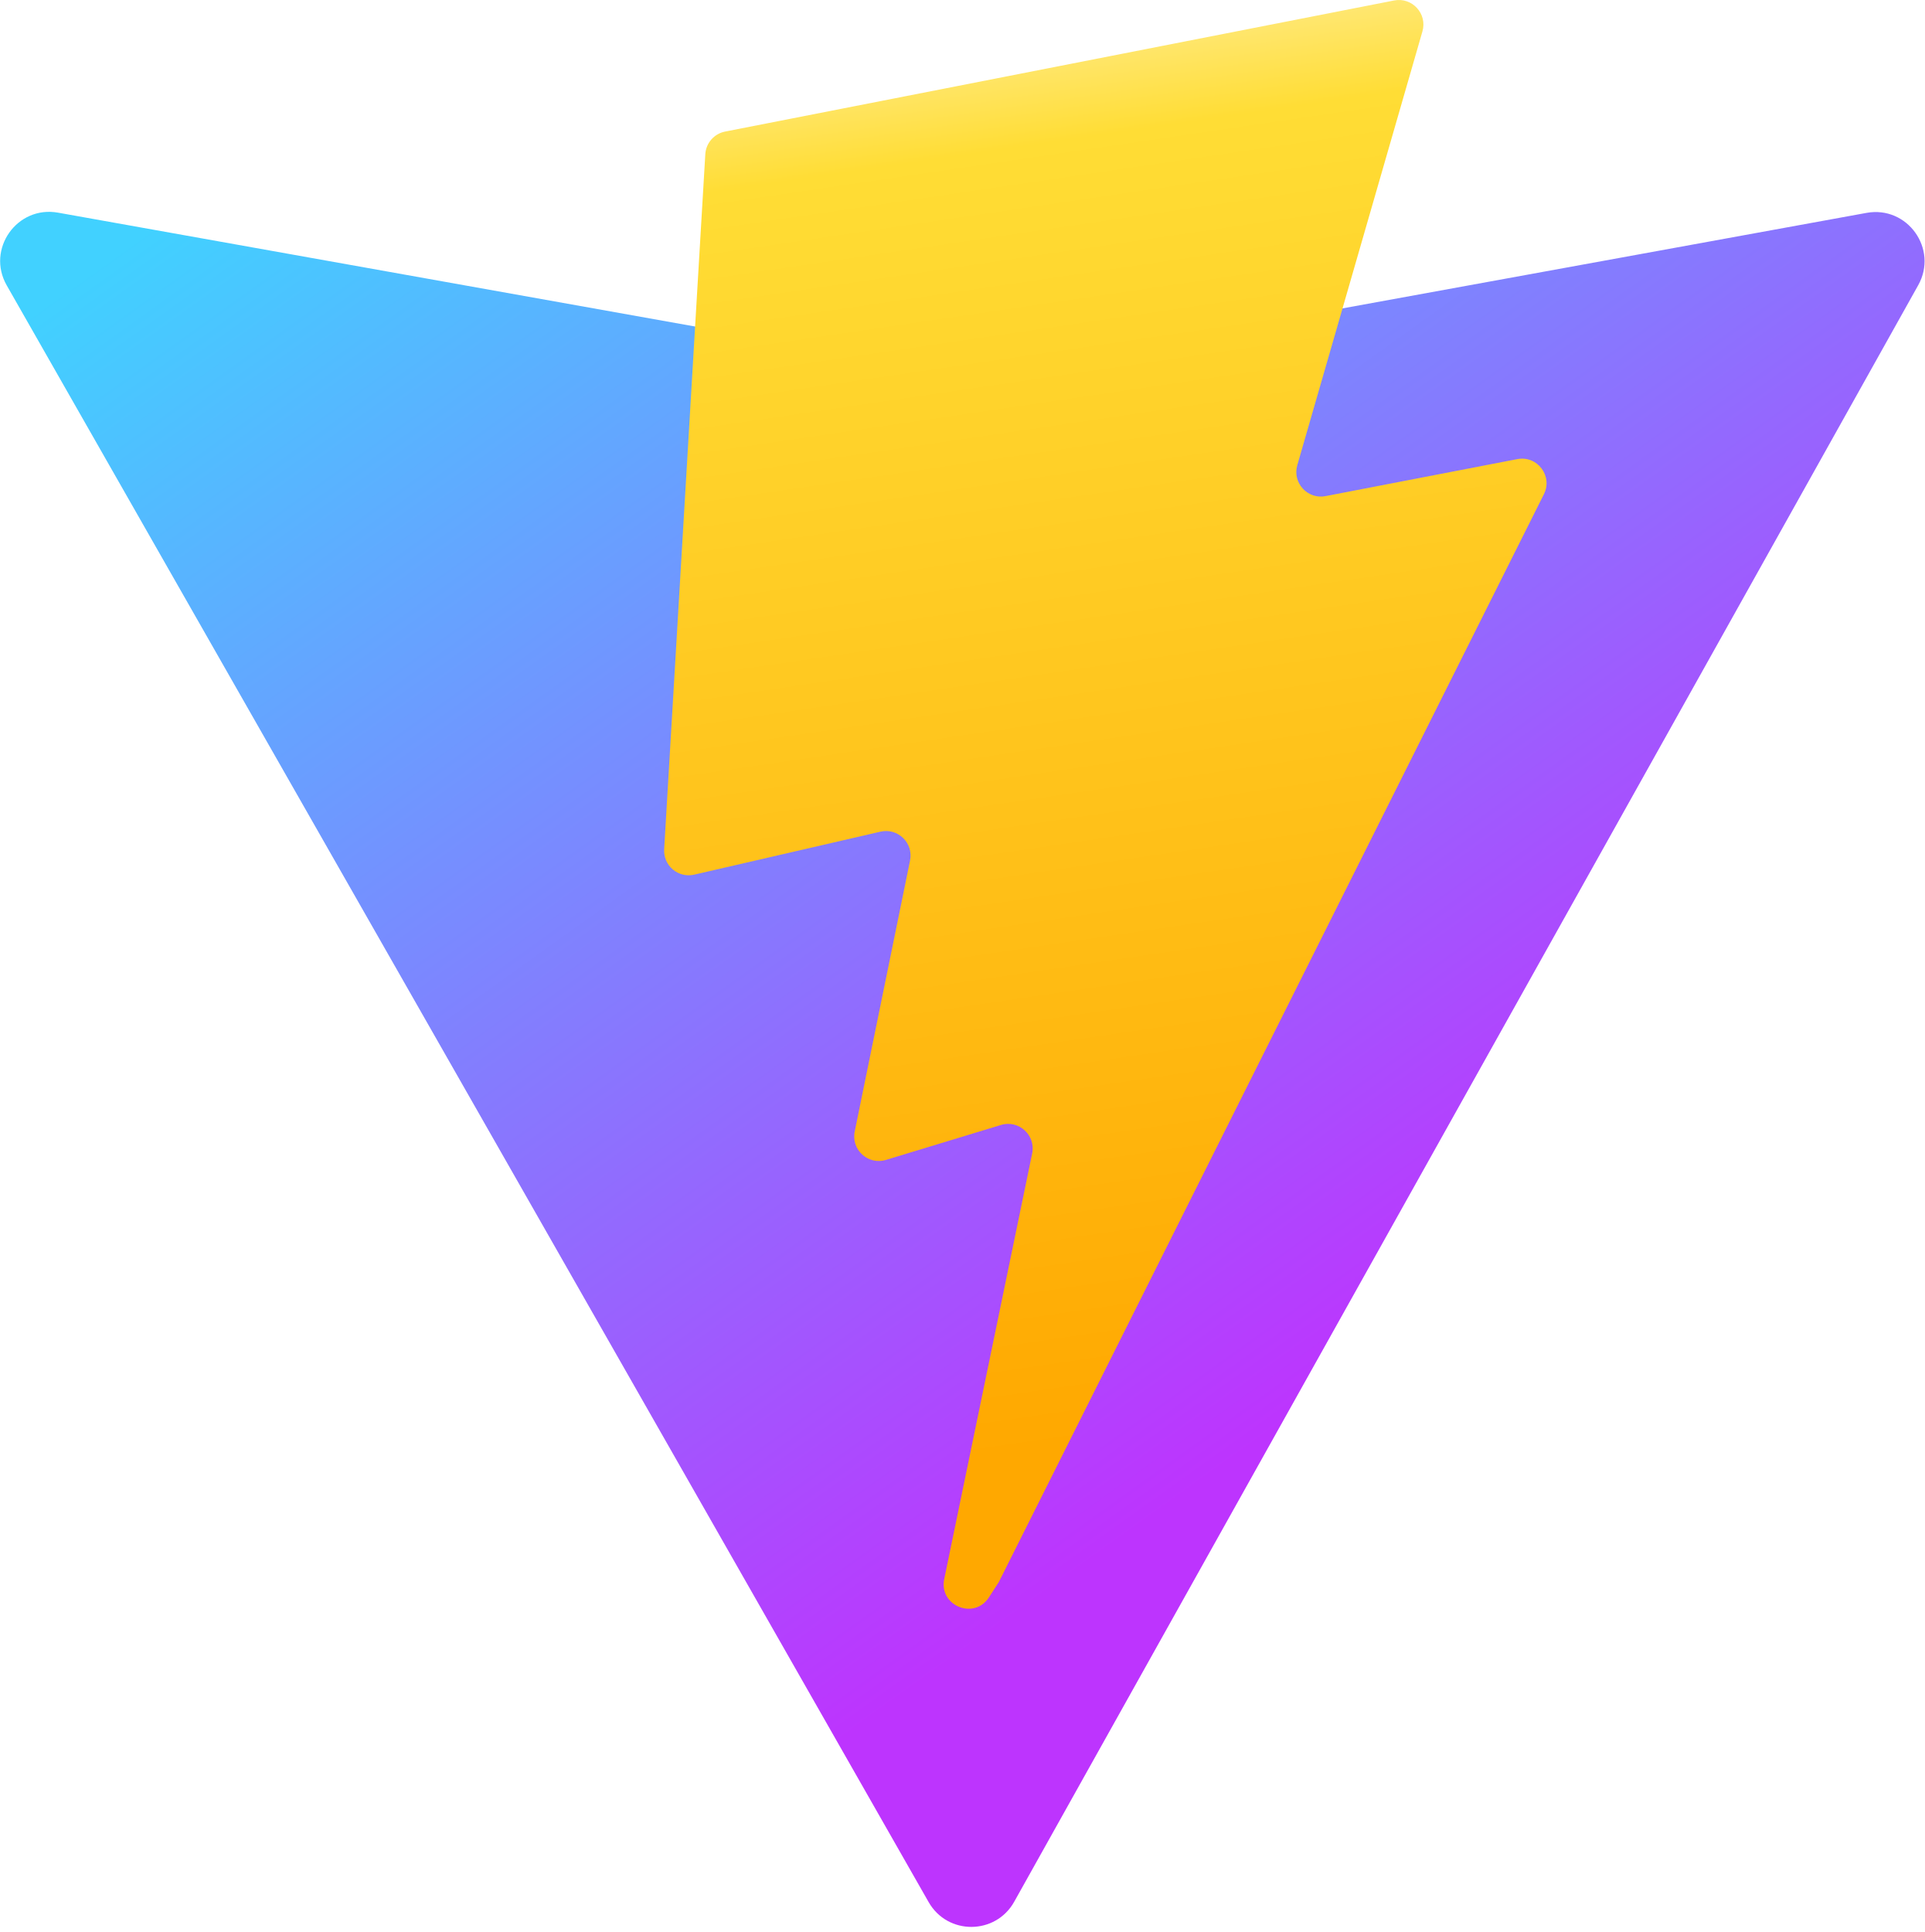
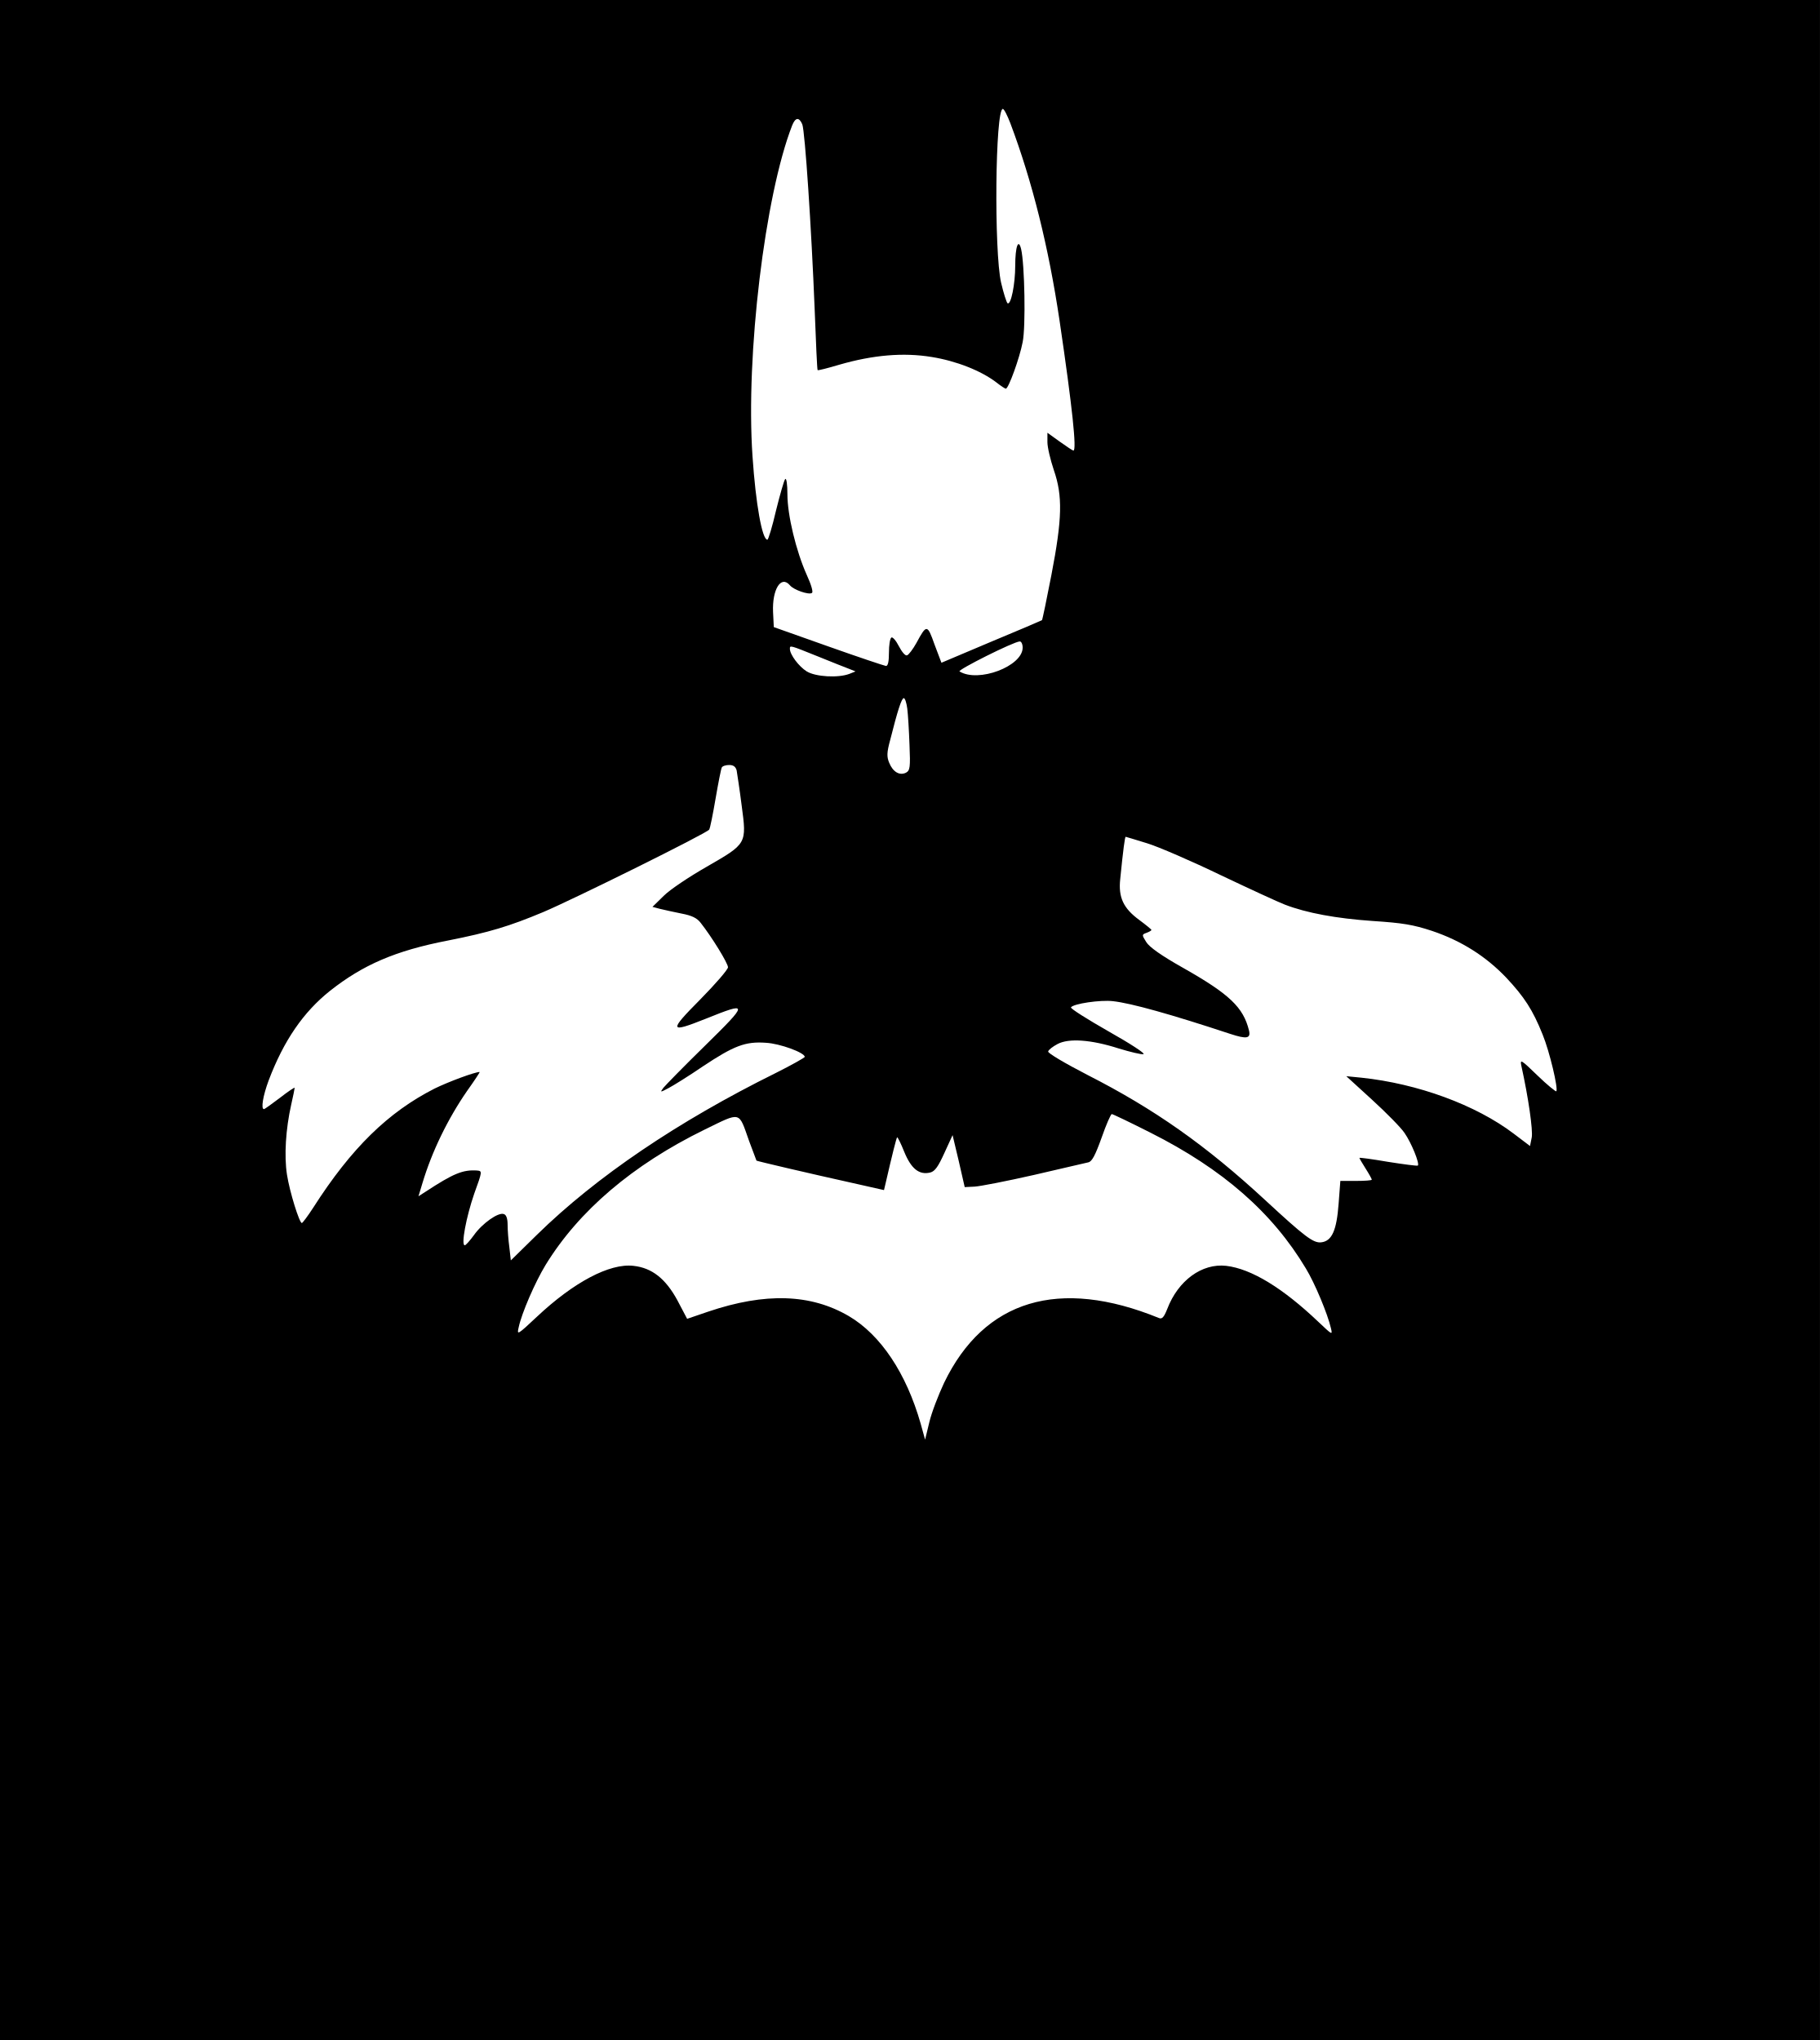
- <svg xmlns="http://www.w3.org/2000/svg" aria-hidden="true" role="img" class="iconify iconify--logos" width="31.88" height="32" preserveAspectRatio="xMidYMid meet" viewBox="0 0 256 257">
-   <defs>
-     <linearGradient id="IconifyId1813088fe1fbc01fb466" x1="-.828%" x2="57.636%" y1="7.652%" y2="78.411%">
-       <stop offset="0%" stop-color="#41D1FF" />
-       <stop offset="100%" stop-color="#BD34FE" />
-     </linearGradient>
-     <linearGradient id="IconifyId1813088fe1fbc01fb467" x1="43.376%" x2="50.316%" y1="2.242%" y2="89.03%">
-       <stop offset="0%" stop-color="#FFEA83" />
-       <stop offset="8.333%" stop-color="#FFDD35" />
-       <stop offset="100%" stop-color="#FFA800" />
-     </linearGradient>
-   </defs>
-   <path fill="url(#IconifyId1813088fe1fbc01fb466)" d="M255.153 37.938L134.897 252.976c-2.483 4.44-8.862 4.466-11.382.048L.875 37.958c-2.746-4.814 1.371-10.646 6.827-9.67l120.385 21.517a6.537 6.537 0 0 0 2.322-.004l117.867-21.483c5.438-.991 9.574 4.796 6.877 9.62Z" />
-   <path fill="url(#IconifyId1813088fe1fbc01fb467)" d="M185.432.063L96.44 17.501a3.268 3.268 0 0 0-2.634 3.014l-5.474 92.456a3.268 3.268 0 0 0 3.997 3.378l24.777-5.718c2.318-.535 4.413 1.507 3.936 3.838l-7.361 36.047c-.495 2.426 1.782 4.5 4.151 3.78l15.304-4.649c2.372-.72 4.652 1.36 4.15 3.788l-11.698 56.621c-.732 3.542 3.979 5.473 5.943 2.437l1.313-2.028l72.516-144.72c1.215-2.423-.88-5.186-3.54-4.672l-25.505 4.922c-2.396.462-4.435-1.77-3.759-4.114l16.646-57.705c.677-2.35-1.37-4.583-3.769-4.113Z" />
+ <svg xmlns="http://www.w3.org/2000/svg" version="1.0" width="735pt" height="824pt" viewBox="0 0 735 824" preserveAspectRatio="xMidYMid meet">
+   <g transform="translate(0,824) scale(0.1,-0.1)" fill="#000000" stroke="none">
+     <path d="M0 4120 l0 -4120 3675 0 3675 0 0 4120 0 4120 -3675 0 -3675 0 0 -4120z m4080 3623 c89 -236 155 -502 199 -798 52 -352 70 -525 56 -525 -3 0 -27 16 -55 36 l-50 36 0 -38 c0 -21 12 -71 26 -113 36 -104 34 -196 -10 -424 -19 -98 -36 -180 -38 -182 -1 -1 -94 -41 -205 -87 l-201 -85 -28 74 c-29 82 -32 82 -73 6 -14 -25 -31 -48 -38 -50 -7 -3 -21 14 -33 37 -11 22 -25 38 -30 35 -6 -4 -10 -31 -10 -61 0 -37 -4 -54 -12 -54 -7 1 -112 36 -233 79 l-220 78 -3 61 c-4 91 32 150 68 108 14 -18 76 -40 89 -31 6 3 -3 34 -21 73 -43 96 -78 241 -78 325 0 41 -4 67 -9 62 -5 -6 -21 -63 -37 -127 -15 -65 -31 -118 -35 -118 -21 0 -47 144 -60 337 -28 408 50 1054 160 1336 13 33 28 35 41 5 11 -28 37 -420 50 -747 5 -134 10 -245 12 -246 2 -2 41 8 88 22 135 39 258 50 373 31 99 -16 198 -55 260 -102 19 -15 36 -26 39 -26 11 0 56 125 68 188 13 63 8 314 -6 375 -11 47 -24 11 -24 -66 0 -74 -17 -160 -31 -152 -4 3 -16 40 -26 83 -29 125 -24 702 7 702 5 0 18 -26 30 -57z m50 -2119 c0 -75 -179 -143 -255 -96 -9 6 218 120 243 121 6 1 12 -10 12 -25z m-828 -35 c57 -23 114 -46 128 -51 l25 -10 -25 -10 c-45 -17 -136 -12 -172 10 -32 20 -68 68 -68 91 0 15 -2 16 112 -30z m362 -211 c3 -24 7 -89 9 -146 4 -92 2 -104 -14 -113 -26 -13 -53 3 -68 40 -10 24 -10 41 4 92 30 119 46 169 55 169 5 0 11 -19 14 -42z m-689 -250 c2 -13 12 -76 20 -140 21 -157 22 -155 -141 -249 -70 -40 -148 -92 -173 -117 l-46 -45 30 -8 c17 -4 56 -13 87 -19 42 -8 63 -18 78 -38 45 -57 110 -163 110 -179 0 -9 -50 -67 -112 -130 -128 -129 -126 -137 22 -78 174 70 174 65 -1 -107 -86 -84 -162 -162 -170 -172 -14 -19 -13 -19 21 -1 19 10 82 49 139 88 125 83 171 101 254 95 57 -3 157 -40 157 -57 0 -3 -53 -33 -117 -65 -396 -196 -725 -419 -964 -653 l-106 -104 -6 53 c-4 29 -7 70 -7 91 0 24 -5 40 -15 43 -22 9 -88 -38 -121 -85 -16 -22 -33 -41 -37 -41 -16 0 6 115 38 208 33 91 33 92 12 94 -58 4 -96 -12 -209 -86 l-28 -18 16 53 c38 127 102 259 180 372 30 42 53 77 51 77 -20 0 -127 -40 -182 -67 -187 -95 -336 -240 -490 -481 -22 -34 -43 -62 -46 -62 -10 0 -49 125 -60 195 -12 77 -5 185 17 283 8 35 14 65 14 68 0 3 -27 -15 -59 -40 -33 -25 -62 -46 -65 -46 -13 0 -4 54 19 116 61 161 140 276 248 362 133 105 264 162 476 203 167 33 249 58 385 115 121 51 662 319 670 333 4 6 15 62 26 126 11 64 22 120 25 125 3 6 17 10 30 10 17 0 26 -7 30 -22z m1657 -294 c46 -14 180 -72 298 -129 118 -56 235 -110 259 -119 88 -34 209 -56 354 -66 122 -8 164 -15 240 -40 119 -40 218 -103 300 -189 73 -78 107 -130 147 -230 28 -68 64 -220 55 -229 -2 -2 -37 26 -76 64 -66 64 -71 67 -65 39 29 -131 47 -260 42 -289 l-7 -35 -66 50 c-153 116 -387 202 -615 226 l-61 6 104 -95 c58 -53 117 -113 131 -134 28 -40 62 -124 54 -132 -3 -2 -57 5 -120 15 -64 11 -116 18 -116 16 0 -2 11 -21 25 -43 14 -22 25 -42 25 -45 0 -3 -29 -5 -64 -5 l-63 0 -7 -92 c-8 -108 -27 -151 -70 -156 -32 -4 -67 23 -226 170 -240 222 -449 369 -718 506 -93 48 -162 89 -159 95 2 7 19 20 38 30 45 24 135 18 247 -18 46 -14 91 -25 100 -23 9 2 -54 43 -141 92 -86 49 -154 92 -152 97 10 15 119 31 170 25 73 -8 234 -53 473 -132 67 -22 84 -19 76 14 -23 93 -78 146 -265 252 -89 50 -138 85 -150 105 -18 29 -18 30 1 37 11 4 20 9 20 12 0 2 -22 20 -49 40 -64 47 -85 91 -77 165 12 121 19 171 22 171 2 0 40 -12 86 -26z m-1607 -1202 c16 -42 29 -78 30 -80 2 -2 201 -49 413 -96 l102 -23 5 21 c29 126 45 189 48 192 2 2 15 -24 29 -59 28 -68 60 -94 105 -83 19 5 32 24 57 79 l33 72 25 -105 24 -105 40 2 c21 1 129 22 239 47 110 26 209 48 220 51 15 3 28 28 54 100 18 52 37 95 41 95 4 0 75 -34 156 -75 292 -147 493 -323 628 -549 36 -59 88 -184 101 -241 7 -29 5 -27 -51 26 -143 136 -270 214 -372 226 -98 11 -194 -59 -238 -174 -13 -33 -21 -42 -33 -37 -404 165 -706 74 -868 -261 -23 -49 -51 -121 -60 -160 l-17 -70 -18 65 c-58 203 -161 358 -290 434 -154 90 -337 96 -568 18 l-85 -29 -40 76 c-47 86 -102 130 -177 138 -96 11 -241 -66 -389 -205 -81 -76 -82 -76 -74 -42 12 56 65 179 108 250 134 219 352 405 642 547 150 73 137 76 180 -45z" />
+   </g>
</svg>
